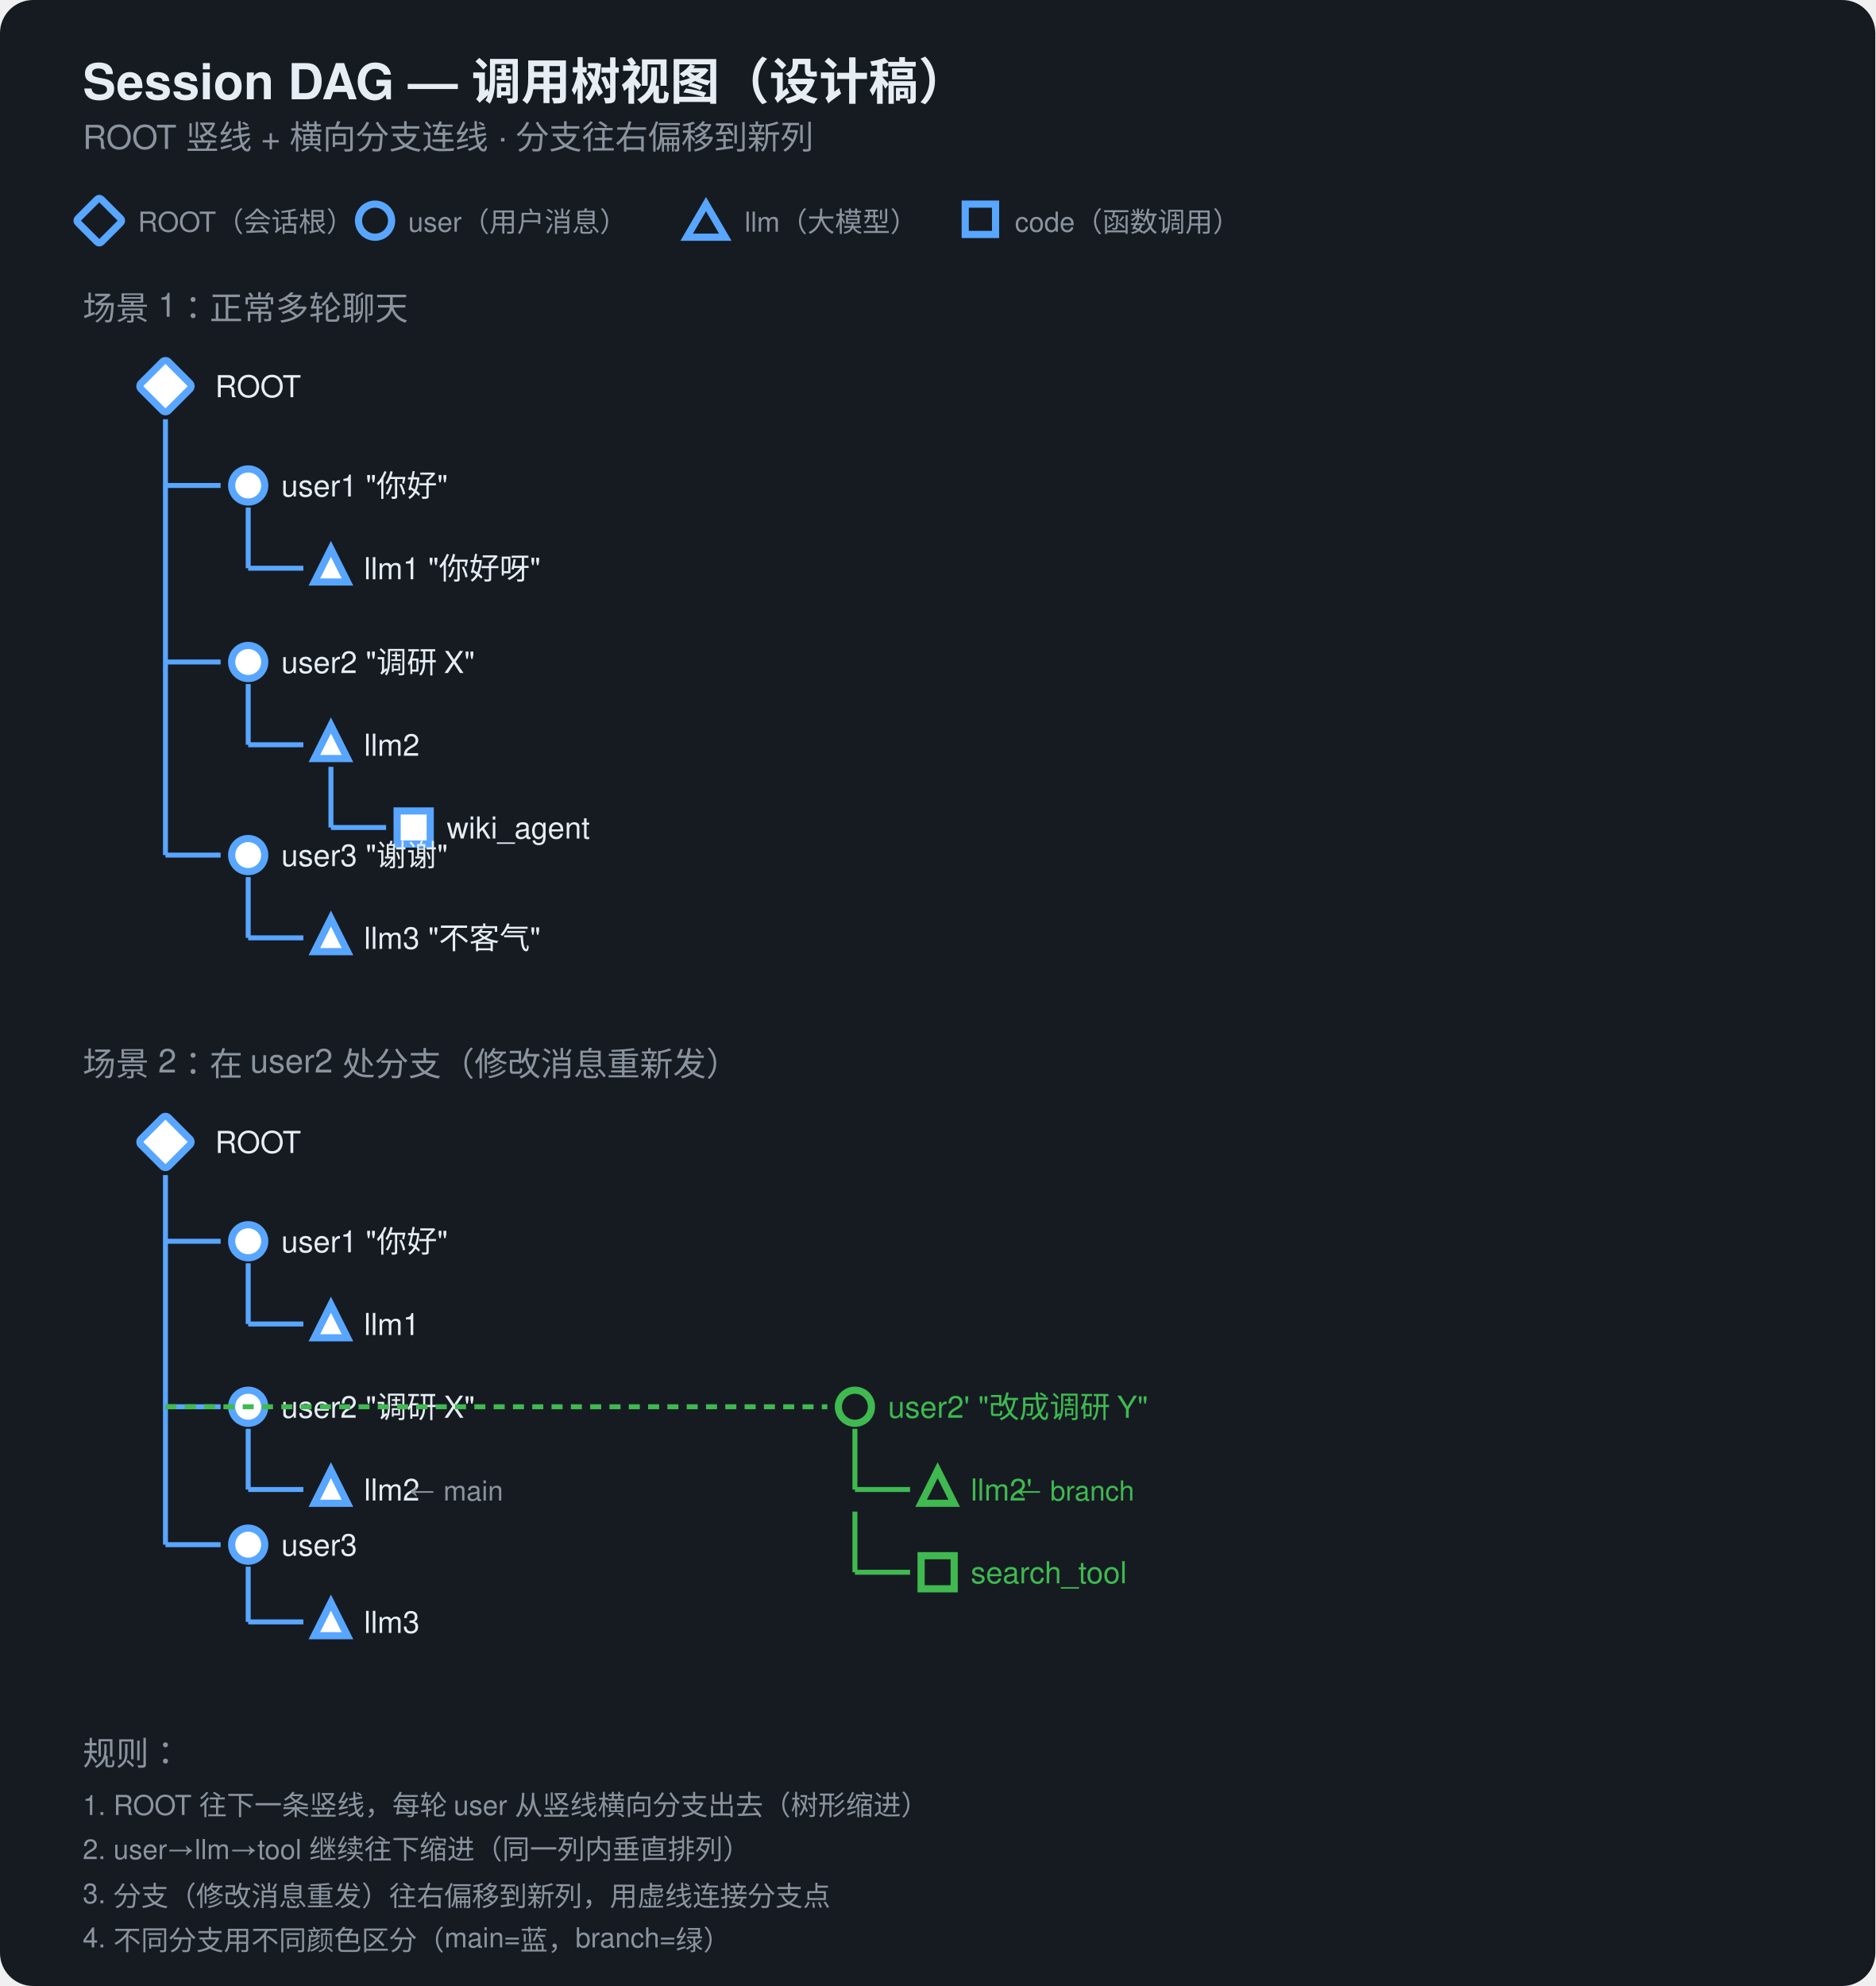
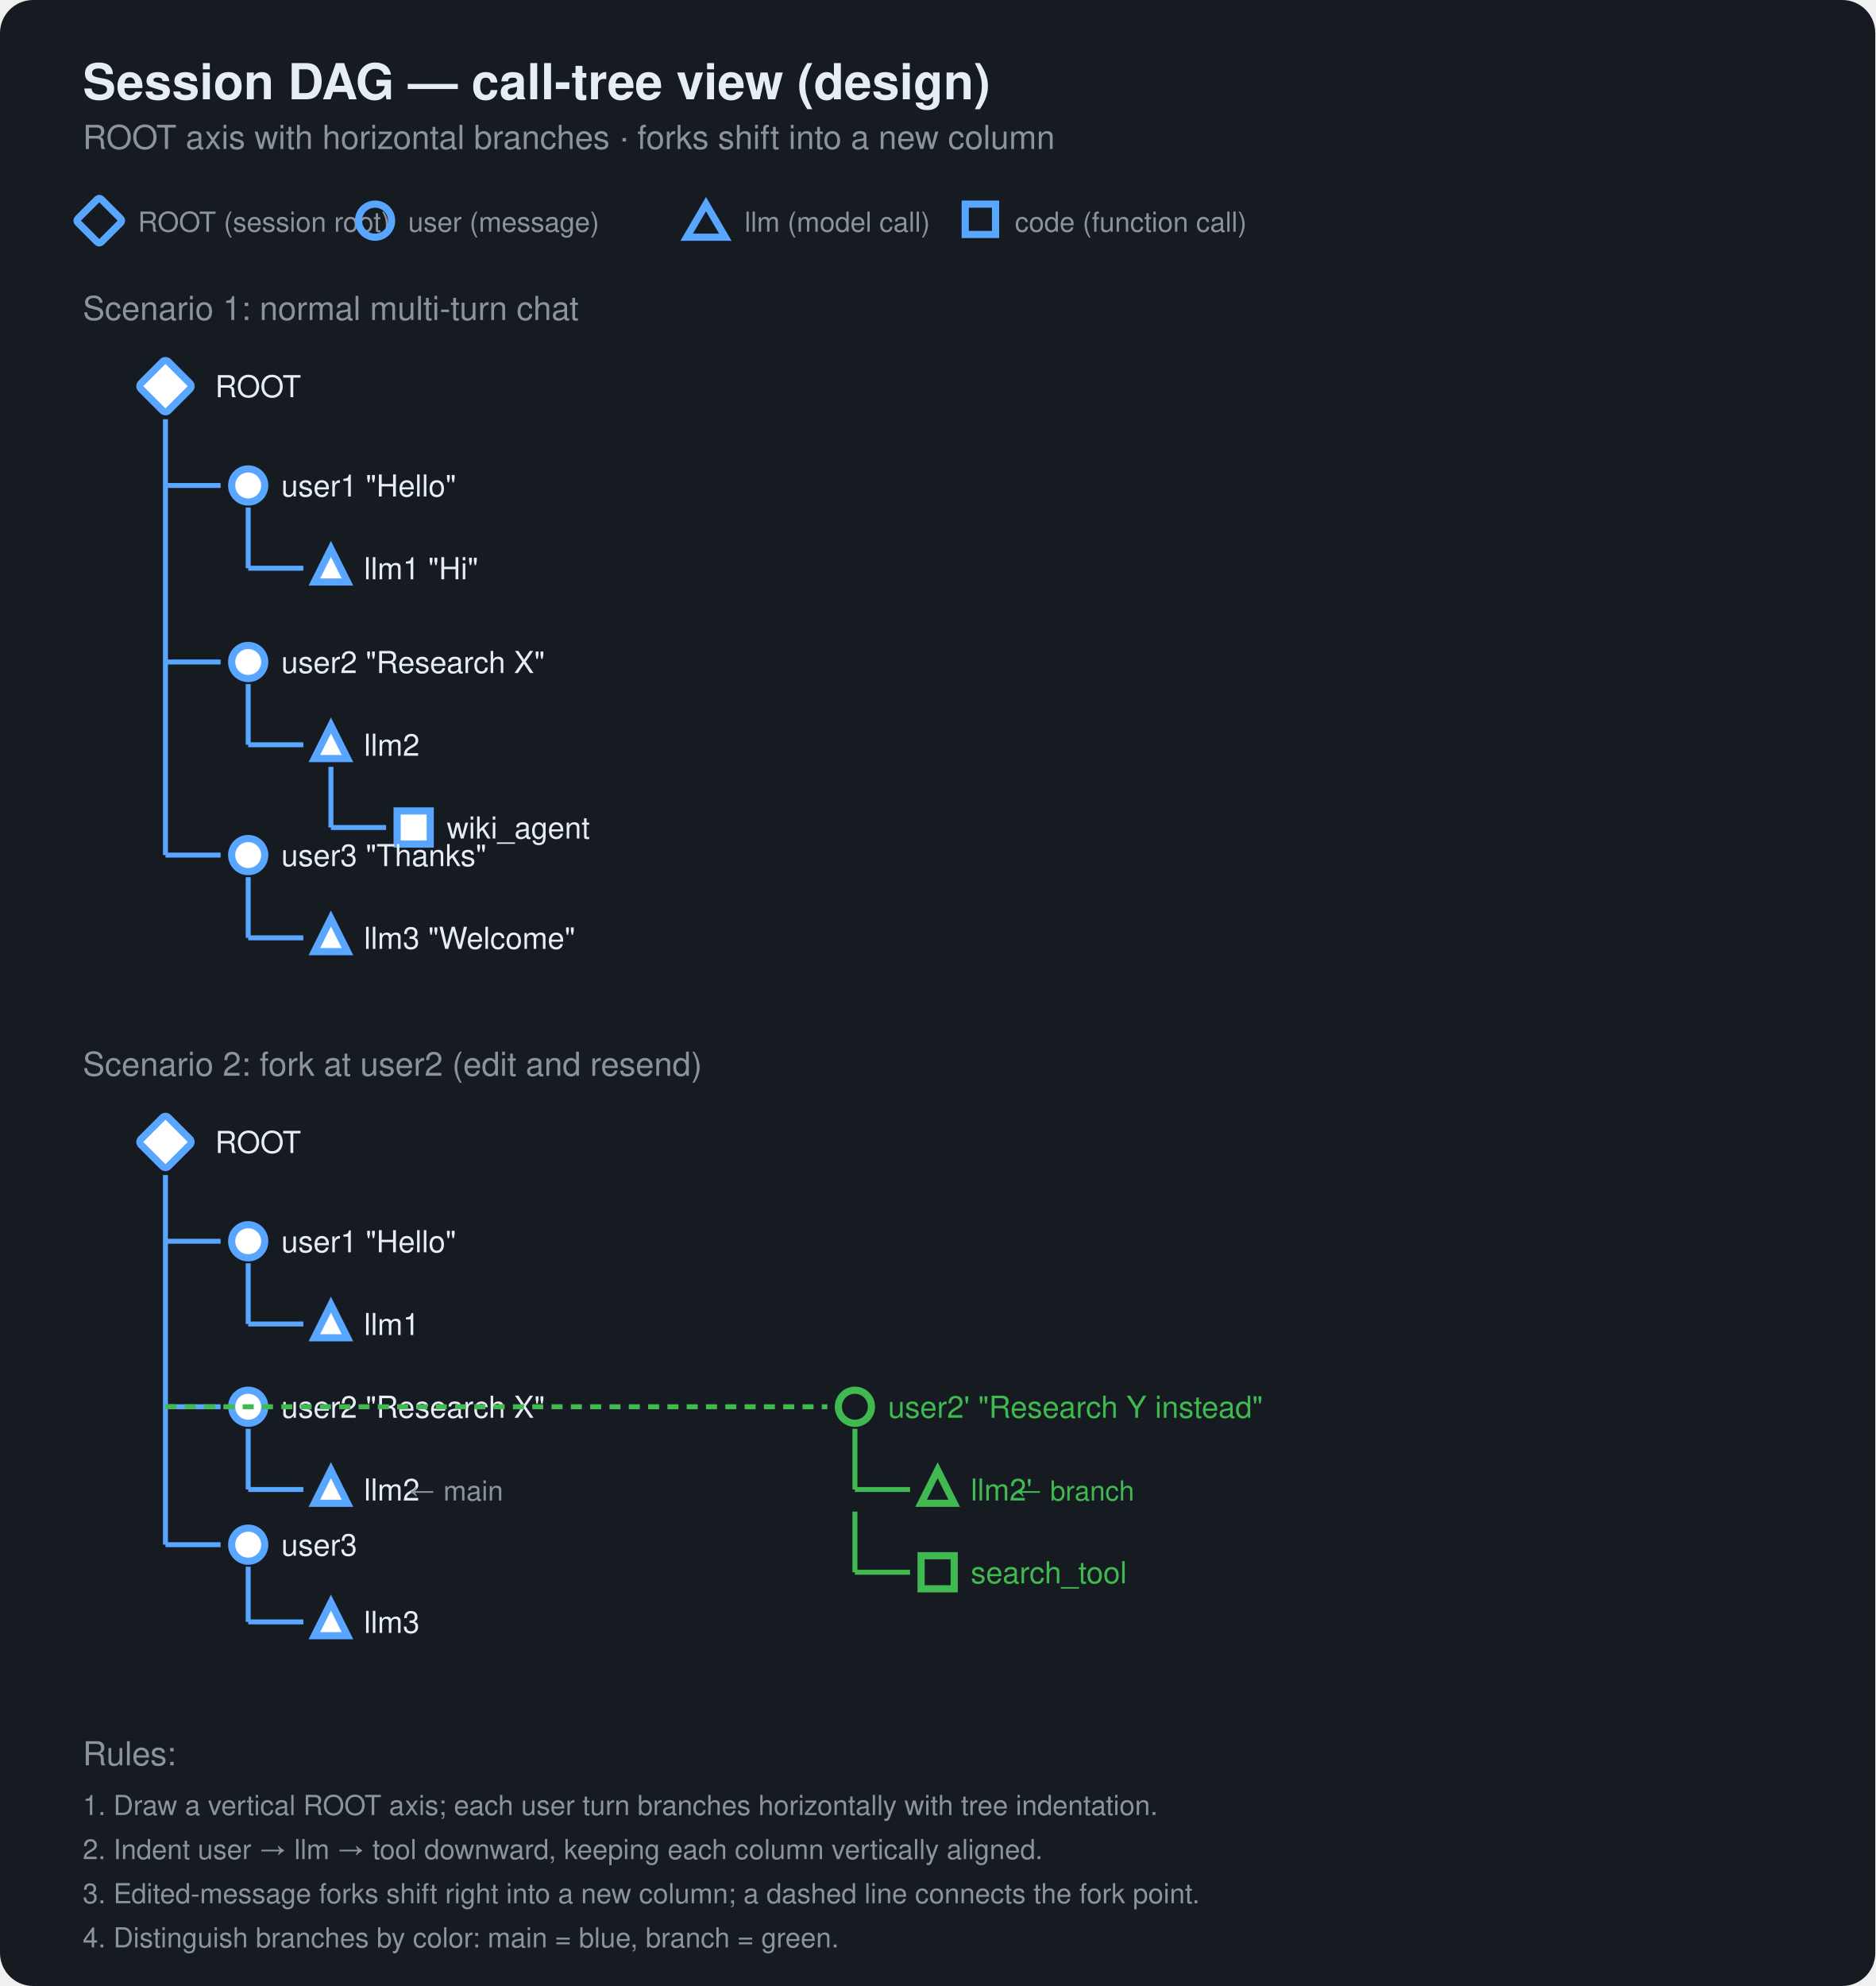
<svg xmlns="http://www.w3.org/2000/svg" width="680" height="720" viewBox="0 0 680 720">
  <style>
  text { font-family: -apple-system, "Segoe UI", Helvetica, Arial, sans-serif; }
  .title { font-size: 18px; font-weight: bold; fill: #e6edf3; }
  .subtitle { font-size: 12px; fill: #8b949e; }
  .label { font-size: 11px; fill: #e6edf3; }
  .muted { font-size: 10px; fill: #8b949e; }
  .branch-label { font-size: 10px; fill: #58a6ff; font-weight: 600; }
  .tree-line { stroke: #58a6ff; stroke-width: 1.8; fill: none; }
  .tree-line-branch { stroke: #3fb950; stroke-width: 1.8; fill: none; }
  .node-stroke { stroke-width: 2.6; fill: transparent; }
  .node-fill { stroke-width: 2.6; fill: #ffffff; }
</style>
  <rect width="680" height="720" rx="12" fill="#161b22" />
-   <text x="30" y="36" class="title">Session DAG — 调用树视图（设计稿）</text>
-   <text x="30" y="54" class="subtitle">ROOT 竖线 + 横向分支连线 · 分支往右偏移到新列</text>
+   <text x="30" y="36" class="title">Session DAG — call-tree view (design)</text>
+   <text x="30" y="54" class="subtitle">ROOT axis with horizontal branches · forks shift into a new column</text>
  <g transform="translate(30, 74)">
    <rect x="0" y="0" width="12" height="12" rx="1" transform="rotate(45 6 6)" class="node-stroke" stroke="#58a6ff" />
-     <text x="20" y="10" class="muted">ROOT（会话根）</text>
+     <text x="20" y="10" class="muted">ROOT (session root)</text>
    <circle cx="106" cy="6" r="6" class="node-stroke" stroke="#58a6ff" />
-     <text x="118" y="10" class="muted">user（用户消息）</text>
+     <text x="118" y="10" class="muted">user (message)</text>
    <polygon points="226,0 233,12 219,12" class="node-stroke" stroke="#58a6ff" />
-     <text x="240" y="10" class="muted">llm（大模型）</text>
+     <text x="240" y="10" class="muted">llm (model call)</text>
    <rect x="320" y="0" width="11" height="11" rx="0" class="node-stroke" stroke="#58a6ff" />
-     <text x="338" y="10" class="muted">code（函数调用）</text>
+     <text x="338" y="10" class="muted">code (function call)</text>
  </g>
-   <text x="30" y="116" class="subtitle">场景 1：正常多轮聊天</text>
+   <text x="30" y="116" class="subtitle">Scenario 1: normal multi-turn chat</text>
  <g transform="translate(60, 140)">
    <rect x="-7" y="-7" width="14" height="14" rx="1.5" transform="rotate(45)" class="node-fill" stroke="#58a6ff" />
    <text x="18" y="4" class="label">ROOT</text>
  </g>
  <line x1="60" y1="152" x2="60" y2="310" class="tree-line" />
  <line x1="60" y1="176" x2="80" y2="176" class="tree-line" />
  <g transform="translate(90, 176)">
    <circle cx="0" cy="0" r="6" class="node-fill" stroke="#58a6ff" />
-     <text x="12" y="4" class="label">user1 "你好"</text>
+     <text x="12" y="4" class="label">user1 "Hello"</text>
  </g>
  <line x1="90" y1="184" x2="90" y2="206" class="tree-line" />
  <line x1="90" y1="206" x2="110" y2="206" class="tree-line" />
  <g transform="translate(120, 206)">
    <polygon points="0,-7 6,5 -6,5" class="node-fill" stroke="#58a6ff" />
-     <text x="12" y="4" class="label">llm1 "你好呀"</text>
+     <text x="12" y="4" class="label">llm1 "Hi"</text>
  </g>
  <line x1="60" y1="240" x2="80" y2="240" class="tree-line" />
  <g transform="translate(90, 240)">
    <circle cx="0" cy="0" r="6" class="node-fill" stroke="#58a6ff" />
-     <text x="12" y="4" class="label">user2 "调研 X"</text>
+     <text x="12" y="4" class="label">user2 "Research X"</text>
  </g>
  <line x1="90" y1="248" x2="90" y2="270" class="tree-line" />
  <line x1="90" y1="270" x2="110" y2="270" class="tree-line" />
  <g transform="translate(120, 270)">
    <polygon points="0,-7 6,5 -6,5" class="node-fill" stroke="#58a6ff" />
    <text x="12" y="4" class="label">llm2</text>
  </g>
  <line x1="120" y1="278" x2="120" y2="300" class="tree-line" />
  <line x1="120" y1="300" x2="140" y2="300" class="tree-line" />
  <g transform="translate(150, 300)">
    <rect x="-6" y="-6" width="12" height="12" rx="0" class="node-fill" stroke="#58a6ff" />
    <text x="12" y="4" class="label">wiki_agent</text>
  </g>
  <line x1="60" y1="310" x2="80" y2="310" class="tree-line" />
  <g transform="translate(90, 310)">
    <circle cx="0" cy="0" r="6" class="node-fill" stroke="#58a6ff" />
-     <text x="12" y="4" class="label">user3 "谢谢"</text>
+     <text x="12" y="4" class="label">user3 "Thanks"</text>
  </g>
  <line x1="90" y1="318" x2="90" y2="340" class="tree-line" />
  <line x1="90" y1="340" x2="110" y2="340" class="tree-line" />
  <g transform="translate(120, 340)">
    <polygon points="0,-7 6,5 -6,5" class="node-fill" stroke="#58a6ff" />
-     <text x="12" y="4" class="label">llm3 "不客气"</text>
+     <text x="12" y="4" class="label">llm3 "Welcome"</text>
  </g>
-   <text x="30" y="390" class="subtitle">场景 2：在 user2 处分支（修改消息重新发）</text>
+   <text x="30" y="390" class="subtitle">Scenario 2: fork at user2 (edit and resend)</text>
  <g transform="translate(60, 414)">
    <rect x="-7" y="-7" width="14" height="14" rx="1.5" transform="rotate(45)" class="node-fill" stroke="#58a6ff" />
    <text x="18" y="4" class="label">ROOT</text>
  </g>
  <line x1="60" y1="426" x2="60" y2="560" class="tree-line" />
  <line x1="60" y1="450" x2="80" y2="450" class="tree-line" />
  <g transform="translate(90, 450)">
    <circle cx="0" cy="0" r="6" class="node-fill" stroke="#58a6ff" />
-     <text x="12" y="4" class="label">user1 "你好"</text>
+     <text x="12" y="4" class="label">user1 "Hello"</text>
  </g>
  <line x1="90" y1="458" x2="90" y2="480" class="tree-line" />
  <line x1="90" y1="480" x2="110" y2="480" class="tree-line" />
  <g transform="translate(120, 480)">
    <polygon points="0,-7 6,5 -6,5" class="node-fill" stroke="#58a6ff" />
    <text x="12" y="4" class="label">llm1</text>
  </g>
  <line x1="60" y1="510" x2="80" y2="510" class="tree-line" />
  <g transform="translate(90, 510)">
    <circle cx="0" cy="0" r="6" class="node-fill" stroke="#58a6ff" />
-     <text x="12" y="4" class="label">user2 "调研 X"</text>
+     <text x="12" y="4" class="label">user2 "Research X"</text>
  </g>
  <line x1="90" y1="518" x2="90" y2="540" class="tree-line" />
  <line x1="90" y1="540" x2="110" y2="540" class="tree-line" />
  <g transform="translate(120, 540)">
    <polygon points="0,-7 6,5 -6,5" class="node-fill" stroke="#58a6ff" />
    <text x="12" y="4" class="label">llm2</text>
  </g>
  <text x="148" y="544" class="muted">← main</text>
  <line x1="60" y1="560" x2="80" y2="560" class="tree-line" />
  <g transform="translate(90, 560)">
    <circle cx="0" cy="0" r="6" class="node-fill" stroke="#58a6ff" />
    <text x="12" y="4" class="label">user3</text>
  </g>
  <line x1="90" y1="568" x2="90" y2="588" class="tree-line" />
  <line x1="90" y1="588" x2="110" y2="588" class="tree-line" />
  <g transform="translate(120, 588)">
    <polygon points="0,-7 6,5 -6,5" class="node-fill" stroke="#58a6ff" />
    <text x="12" y="4" class="label">llm3</text>
  </g>
  <line x1="60" y1="510" x2="300" y2="510" class="tree-line-branch" stroke-dasharray="4 3" />
  <g transform="translate(310, 510)">
    <circle cx="0" cy="0" r="6" class="node-stroke" stroke="#3fb950" />
-     <text x="12" y="4" class="label" style="fill:#3fb950">user2' "改成调研 Y"</text>
+     <text x="12" y="4" class="label" style="fill:#3fb950">user2' "Research Y instead"</text>
  </g>
  <line x1="310" y1="518" x2="310" y2="540" class="tree-line-branch" />
  <line x1="310" y1="540" x2="330" y2="540" class="tree-line-branch" />
  <g transform="translate(340, 540)">
    <polygon points="0,-7 6,5 -6,5" class="node-stroke" stroke="#3fb950" />
    <text x="12" y="4" class="label" style="fill:#3fb950">llm2'</text>
  </g>
  <text x="368" y="544" class="muted" style="fill:#3fb950">← branch</text>
  <line x1="310" y1="548" x2="310" y2="570" class="tree-line-branch" />
  <line x1="310" y1="570" x2="330" y2="570" class="tree-line-branch" />
  <g transform="translate(340, 570)">
    <rect x="-6" y="-6" width="12" height="12" rx="0" class="node-stroke" stroke="#3fb950" />
    <text x="12" y="4" class="label" style="fill:#3fb950">search_tool</text>
  </g>
-   <text x="30" y="640" class="subtitle">规则：</text>
-   <text x="30" y="658" class="muted">1. ROOT 往下一条竖线，每轮 user 从竖线横向分支出去（树形缩进）</text>
-   <text x="30" y="674" class="muted">2. user→llm→tool 继续往下缩进（同一列内垂直排列）</text>
-   <text x="30" y="690" class="muted">3. 分支（修改消息重发）往右偏移到新列，用虚线连接分支点</text>
-   <text x="30" y="706" class="muted">4. 不同分支用不同颜色区分（main=蓝，branch=绿）</text>
+   <text x="30" y="640" class="subtitle">Rules:</text>
+   <text x="30" y="658" class="muted">1. Draw a vertical ROOT axis; each user turn branches horizontally with tree indentation.</text>
+   <text x="30" y="674" class="muted">2. Indent user → llm → tool downward, keeping each column vertically aligned.</text>
+   <text x="30" y="690" class="muted">3. Edited-message forks shift right into a new column; a dashed line connects the fork point.</text>
+   <text x="30" y="706" class="muted">4. Distinguish branches by color: main = blue, branch = green.</text>
</svg>
